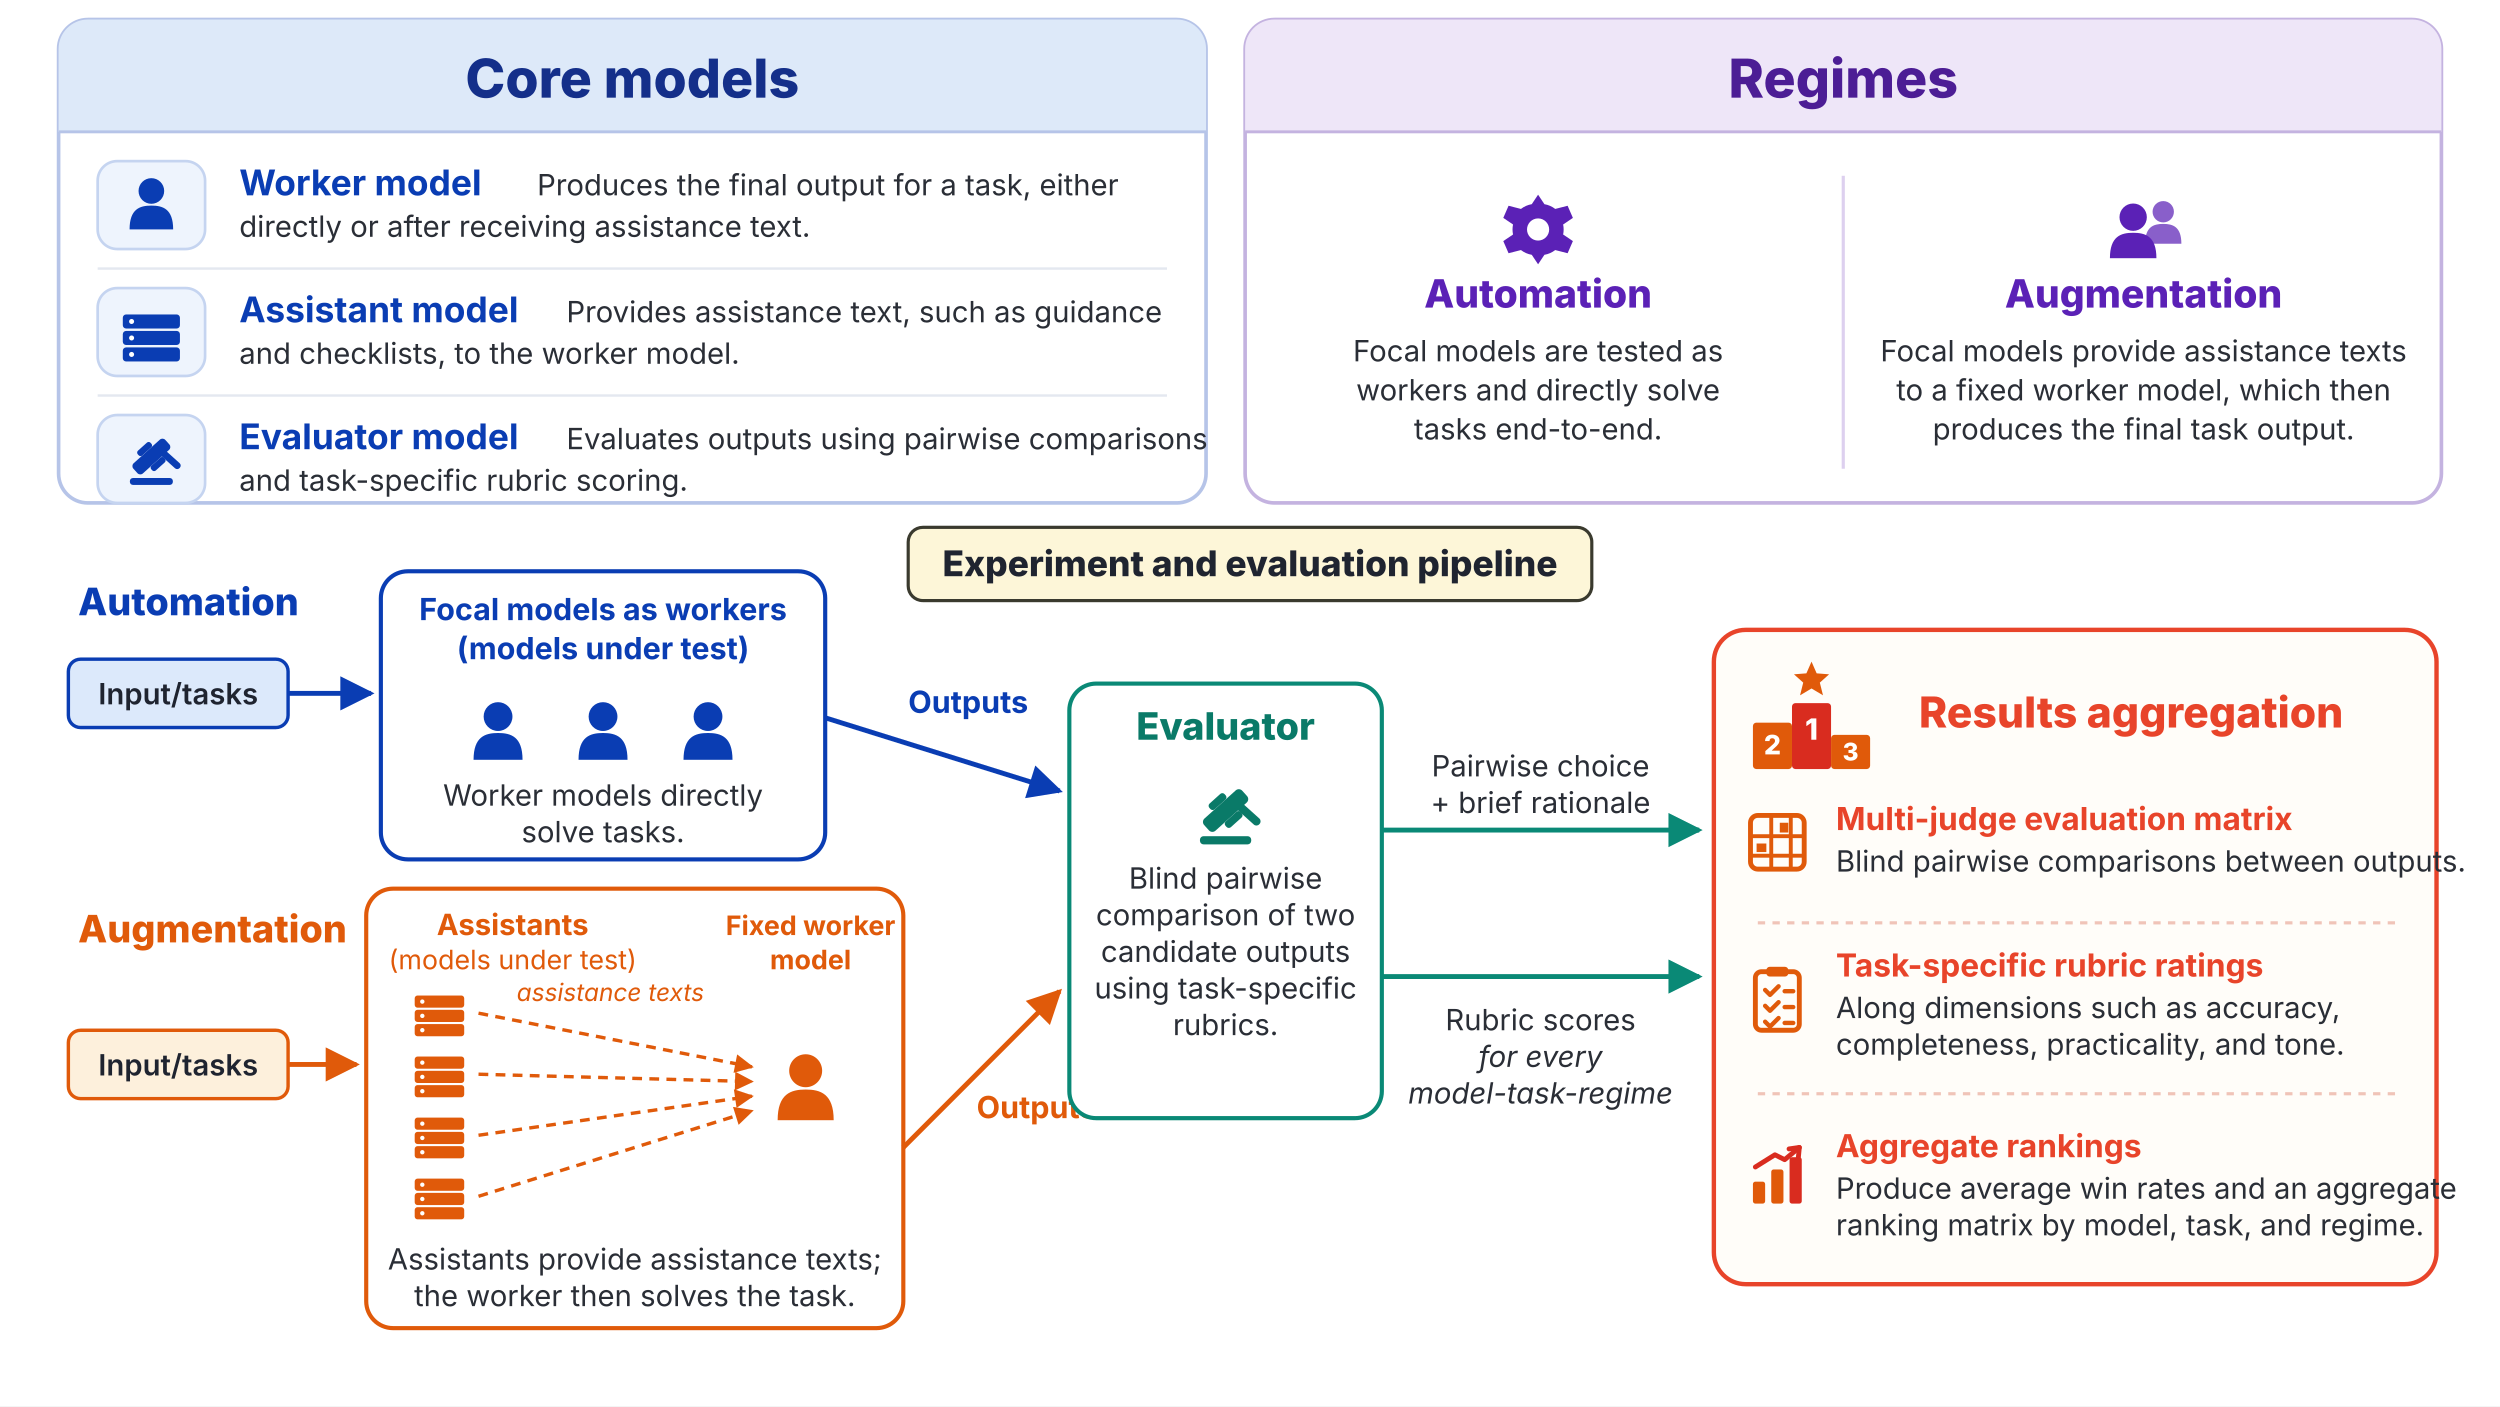
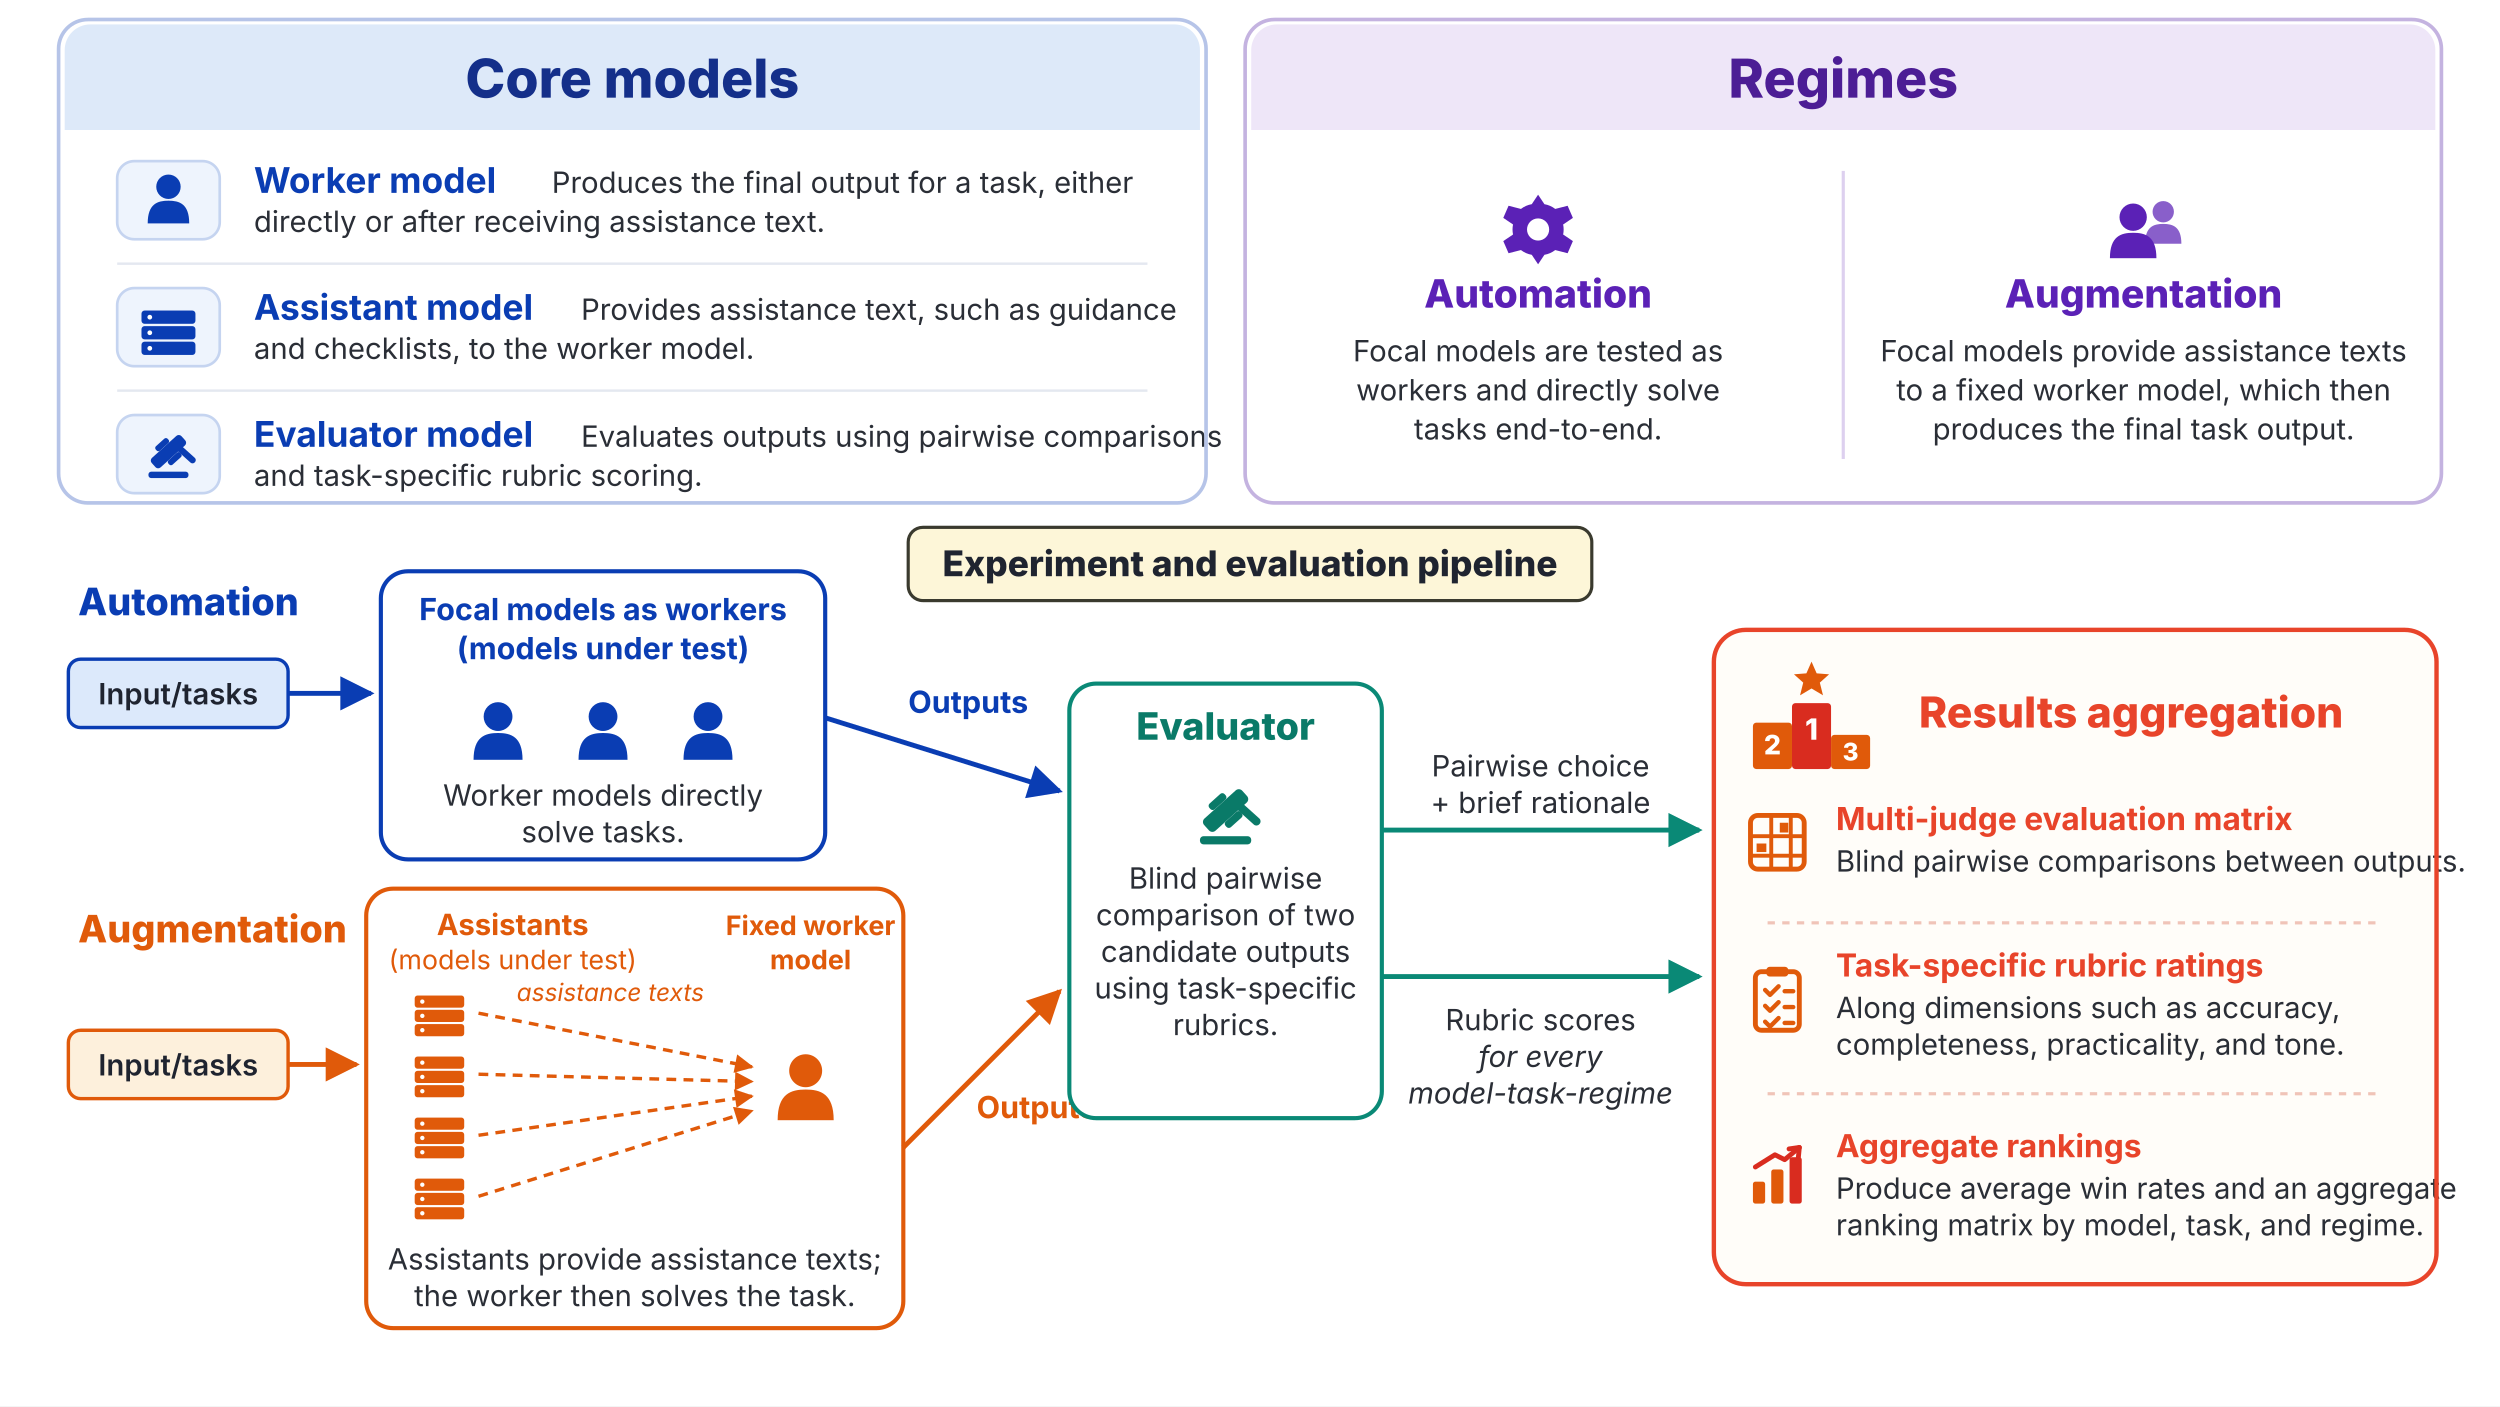
<svg xmlns="http://www.w3.org/2000/svg" viewBox="0 0 1024 576" width="1024" height="576" font-family="Inter, 'Helvetica Neue', Helvetica, Arial, sans-serif" role="img" aria-label="Experiment and evaluation pipeline: core models, regimes, automation and augmentation lanes, evaluator, and results aggregation">
  <defs>
    <marker id="arrBlue" viewBox="0 0 10 10" refX="9" refY="5" markerWidth="7" markerHeight="7" orient="auto-start-reverse">
      <path d="M0 0 L10 5 L0 10 z" fill="#0a3db3" />
    </marker>
    <marker id="arrOrange" viewBox="0 0 10 10" refX="9" refY="5" markerWidth="7" markerHeight="7" orient="auto-start-reverse">
      <path d="M0 0 L10 5 L0 10 z" fill="#e05a0a" />
    </marker>
    <marker id="arrOrangeSm" viewBox="0 0 10 10" refX="9" refY="5" markerWidth="5.5" markerHeight="5.5" orient="auto-start-reverse">
      <path d="M0 0 L10 5 L0 10 z" fill="#e05a0a" />
    </marker>
    <marker id="arrGreen" viewBox="0 0 10 10" refX="9" refY="5" markerWidth="7" markerHeight="7" orient="auto-start-reverse">
      <path d="M0 0 L10 5 L0 10 z" fill="#0a8976" />
    </marker>
    <g id="person">
      <circle cx="0" cy="-5.5" r="5" />
      <path d="M-8.5 9.5 C-8.5 1.5 -4.5 0.2 0 0.2 C4.5 0.2 8.5 1.5 8.5 9.5 Z" />
    </g>
    <g id="server">
      <rect x="-13" y="-8" width="26" height="6.4" rx="1.5" />
      <rect x="-13" y="-0.5" width="26" height="6.4" rx="1.5" />
      <rect x="-13" y="7" width="26" height="6.4" rx="1.5" />
      <circle cx="-9" cy="-4.8" r="1.15" fill="#fff" />
      <circle cx="-9" cy="2.7" r="1.15" fill="#fff" />
      <circle cx="-9" cy="10.2" r="1.15" fill="#fff" />
    </g>
    <g id="gavel">
      <g transform="rotate(-42)">
        <rect x="-10" y="-3.2" width="20" height="6.4" rx="1.8" />
        <rect x="-4" y="-6.2" width="8" height="3" rx="1.2" />
        <rect x="-4" y="3.2" width="8" height="3" rx="1.2" />
      </g>
      <rect x="1" y="-1" width="14" height="3.2" rx="1.5" transform="rotate(42 8 0.6)" />
      <rect x="-10" y="10" width="20" height="3.2" rx="1.4" />
    </g>
    <g id="gear">
      <path d="M0 -13.2 L2.4 -9.6 A9.2 9.2 0 0 1 6.5 -7.8 L11.2 -9 L13.2 -4.4 L9.5 -1.9 A9.4 9.4 0 0 1 9.5 1.9 L13.2 4.4 L11.2 9 L6.5 7.8 A9.2 9.2 0 0 1 2.4 9.6 L0 13.2 L-2.4 9.6 A9.2 9.2 0 0 1 -6.5 7.8 L-11.2 9 L-13.2 4.4 L-9.5 1.9 A9.4 9.4 0 0 1 -9.5 -1.9 L-13.2 -4.4 L-11.2 -9 L-6.5 -7.8 A9.2 9.2 0 0 1 -2.4 -9.6 Z" />
      <circle cx="0" cy="0" r="4.2" fill="#fff" />
    </g>
    <g id="people">
      <g opacity=".72" transform="translate(7.2,-2.2) scale(.78)">
        <circle cx="0" cy="-5.5" r="5" />
        <path d="M-8.5 9.5 C-8.5 1.5 -4.5 0.2 0 0.2 C4.5 0.2 8.5 1.5 8.5 9.5 Z" />
      </g>
      <g transform="translate(-3.8,1)">
        <circle cx="0" cy="-5.5" r="5" />
        <path d="M-8.5 9.5 C-8.5 1.5 -4.5 0.2 0 0.2 C4.5 0.2 8.5 1.5 8.5 9.5 Z" />
      </g>
    </g>
    <g id="podium">
      <path d="M0 -27 L2.1 -22.2 L7.2 -21.8 L3.4 -18.4 L4.7 -13.2 L0 -16 L-4.7 -13.2 L-3.4 -18.4 L-7.2 -21.8 L-2.1 -22.2 Z" fill="#e05a0a" />
      <rect x="-8" y="-10" width="16" height="27" rx="1.4" fill="#d92c1f" />
      <rect x="-24" y="-2" width="16" height="19" rx="1.4" fill="#e05a0a" />
      <rect x="8" y="3" width="16" height="14" rx="1.4" fill="#e05a0a" />
      <text x="0" y="5" text-anchor="middle" font-size="12" font-weight="800" fill="#fff">1</text>
      <text x="-16" y="11" text-anchor="middle" font-size="11" font-weight="800" fill="#fff">2</text>
      <text x="16" y="13.5" text-anchor="middle" font-size="10" font-weight="800" fill="#fff">3</text>
    </g>
    <g id="iconMatrix">
      <rect x="-11" y="-11" width="22" height="22" rx="3" fill="none" stroke="#e05a0a" stroke-width="2" />
      <line x1="-11" y1="-2.5" x2="11" y2="-2.5" stroke="#e05a0a" stroke-width="1.6" />
      <line x1="-11" y1="5.5" x2="11" y2="5.5" stroke="#e05a0a" stroke-width="1.6" />
      <line x1="-2.5" y1="-11" x2="-2.5" y2="11" stroke="#e05a0a" stroke-width="1.6" />
      <line x1="5.5" y1="-11" x2="5.5" y2="11" stroke="#e05a0a" stroke-width="1.6" />
      <rect x="-8.5" y="0.5" width="4" height="3.5" fill="#e05a0a" />
      <rect x="1" y="-8" width="3.5" height="4" fill="#e05a0a" />
    </g>
    <g id="iconChecklist">
      <rect x="-9" y="-12" width="18" height="24" rx="2.5" fill="none" stroke="#e05a0a" stroke-width="2" />
      <rect x="-4.5" y="-14" width="9" height="4" rx="1.4" fill="#e05a0a" />
      <path d="M-5 -4.5 L-3 -2.5 L0.5 -6" fill="none" stroke="#e05a0a" stroke-width="1.8" stroke-linecap="round" stroke-linejoin="round" />
      <line x1="3" y1="-4" x2="6.5" y2="-4" stroke="#e05a0a" stroke-width="1.8" stroke-linecap="round" />
      <path d="M-5 2 L-3 4 L0.5 0.5" fill="none" stroke="#e05a0a" stroke-width="1.8" stroke-linecap="round" stroke-linejoin="round" />
      <line x1="3" y1="2.5" x2="6.5" y2="2.5" stroke="#e05a0a" stroke-width="1.8" stroke-linecap="round" />
      <path d="M-5 8.5 L-3 10.5 L0.5 7" fill="none" stroke="#e05a0a" stroke-width="1.8" stroke-linecap="round" stroke-linejoin="round" />
      <line x1="3" y1="9" x2="6.5" y2="9" stroke="#e05a0a" stroke-width="1.8" stroke-linecap="round" />
    </g>
    <g id="iconChart">
      <rect x="-10" y="2" width="5" height="9" rx="1" fill="#e05a0a" />
      <rect x="-2.5" y="-3" width="5" height="14" rx="1" fill="#e05a0a" />
      <rect x="5" y="-8" width="5" height="19" rx="1" fill="#d92c1f" />
      <path d="M-9 -4 L-1 -9 L3 -7 L9 -12" fill="none" stroke="#d92c1f" stroke-width="2" stroke-linecap="round" stroke-linejoin="round" />
      <path d="M9 -12 l-4.2 .6 M9 -12 l-.4 4.2" fill="none" stroke="#d92c1f" stroke-width="2" stroke-linecap="round" />
    </g>
  </defs>
  <rect x="0" y="0" width="1024" height="576" fill="#ffffff" />
  <g>
-     <rect x="24" y="8" width="470" height="198" rx="12" fill="#ffffff" stroke="#b6c4e8" stroke-width="1.5" />
-     <path d="M36 8 h446 a12 12 0 0 1 12 12 v34 h-470 v-34 a12 12 0 0 1 12 -12 z" fill="#dde9f9" />
-     <line x1="24" y1="54" x2="494" y2="54" stroke="#b6c4e8" stroke-width="1.2" />
+     <rect x="24" y="8" width="470" height="198" rx="12" fill="#ffffff" />
+     <path d="M26.5 53.25 V20.5 A10.5 10.5 0 0 1 37 10 H481 A10.5 10.5 0 0 1 491.5 20.5 V53.25 Z" fill="#dde9f9" />
    <text x="259" y="40" text-anchor="middle" font-size="22" font-weight="800" fill="#142f8a">Core models</text>
-     <rect x="40" y="66" width="44" height="36" rx="8" fill="#eef4fd" stroke="#c5d4f0" stroke-width="1.1" />
-     <use href="#person" transform="translate(62,84) scale(1.05)" fill="#0a3db3" />
-     <text x="98" y="80" font-size="14.5" font-weight="700" fill="#0a3db3">Worker model</text>
-     <text x="220" y="80" font-size="12" fill="#2a2e36">Produces the final output for a task, either</text>
-     <text x="98" y="97" font-size="12" fill="#2a2e36">directly or after receiving assistance text.</text>
-     <line x1="40" y1="110" x2="478" y2="110" stroke="#e4e8f0" stroke-width="1" />
-     <rect x="40" y="118" width="44" height="36" rx="8" fill="#eef4fd" stroke="#c5d4f0" stroke-width="1.1" />
-     <use href="#server" transform="translate(62,136) scale(.9)" fill="#0a3db3" />
-     <text x="98" y="132" font-size="14.5" font-weight="700" fill="#0a3db3">Assistant model</text>
-     <text x="232" y="132" font-size="12" fill="#2a2e36">Provides assistance text, such as guidance</text>
-     <text x="98" y="149" font-size="12" fill="#2a2e36">and checklists, to the worker model.</text>
-     <line x1="40" y1="162" x2="478" y2="162" stroke="#e4e8f0" stroke-width="1" />
-     <rect x="40" y="170" width="44" height="36" rx="8" fill="#eef4fd" stroke="#c5d4f0" stroke-width="1.1" />
-     <use href="#gavel" transform="translate(62,187) scale(.88)" fill="#0a3db3" />
-     <text x="98" y="184" font-size="14.5" font-weight="700" fill="#0a3db3">Evaluator model</text>
-     <text x="232" y="184" font-size="12" fill="#2a2e36">Evaluates outputs using pairwise comparisons</text>
-     <text x="98" y="201" font-size="12" fill="#2a2e36">and task-specific rubric scoring.</text>
-   </g>
-   <g>
-     <rect x="510" y="8" width="490" height="198" rx="12" fill="#ffffff" stroke="#c4b3e0" stroke-width="1.5" />
-     <path d="M522 8 h466 a12 12 0 0 1 12 12 v34 h-490 v-34 a12 12 0 0 1 12 -12 z" fill="#eee6f8" />
-     <line x1="510" y1="54" x2="1000" y2="54" stroke="#c4b3e0" stroke-width="1.2" />
+     <rect x="48" y="66" width="42" height="32" rx="7" fill="#eef4fd" stroke="#c5d4f0" stroke-width="1.1" />
+     <use href="#person" transform="translate(69,82) scale(1)" fill="#0a3db3" />
+     <text x="104" y="79" font-size="14.5" font-weight="700" fill="#0a3db3">Worker model</text>
+     <text x="226" y="79" font-size="12" fill="#2a2e36">Produces the final output for a task, either</text>
+     <text x="104" y="95" font-size="12" fill="#2a2e36">directly or after receiving assistance text.</text>
+     <line x1="48" y1="108" x2="470" y2="108" stroke="#e4e8f0" stroke-width="1" />
+     <rect x="48" y="118" width="42" height="32" rx="7" fill="#eef4fd" stroke="#c5d4f0" stroke-width="1.1" />
+     <use href="#server" transform="translate(69,134) scale(.85)" fill="#0a3db3" />
+     <text x="104" y="131" font-size="14.5" font-weight="700" fill="#0a3db3">Assistant model</text>
+     <text x="238" y="131" font-size="12" fill="#2a2e36">Provides assistance text, such as guidance</text>
+     <text x="104" y="147" font-size="12" fill="#2a2e36">and checklists, to the worker model.</text>
+     <line x1="48" y1="160" x2="470" y2="160" stroke="#e4e8f0" stroke-width="1" />
+     <rect x="48" y="170" width="42" height="32" rx="7" fill="#eef4fd" stroke="#c5d4f0" stroke-width="1.1" />
+     <use href="#gavel" transform="translate(69,185) scale(.82)" fill="#0a3db3" />
+     <text x="104" y="183" font-size="14.5" font-weight="700" fill="#0a3db3">Evaluator model</text>
+     <text x="238" y="183" font-size="12" fill="#2a2e36">Evaluates outputs using pairwise comparisons</text>
+     <text x="104" y="199" font-size="12" fill="#2a2e36">and task-specific rubric scoring.</text>
+     <rect x="24" y="8" width="470" height="198" rx="12" fill="none" stroke="#b6c4e8" stroke-width="1.5" />
+   </g>
+   <g>
+     <rect x="510" y="8" width="490" height="198" rx="12" fill="#ffffff" />
+     <path d="M512.5 53.25 V20.5 A10.5 10.5 0 0 1 523 10 H987 A10.5 10.5 0 0 1 997.5 20.5 V53.25 Z" fill="#eee6f8" />
    <text x="755" y="40" text-anchor="middle" font-size="22" font-weight="800" fill="#4c1d95">Regimes</text>
-     <line x1="755" y1="72" x2="755" y2="192" stroke="#ddd0ef" stroke-width="1.3" />
+     <line x1="755" y1="70" x2="755" y2="188" stroke="#ddd0ef" stroke-width="1.3" />
    <use href="#gear" transform="translate(630,94) scale(1.08)" fill="#5b21b6" />
    <text x="630" y="126" text-anchor="middle" font-size="16" font-weight="800" fill="#5b21b6">Automation</text>
    <text x="630" y="148" text-anchor="middle" font-size="12" fill="#2a2e36">Focal models are tested as</text>
    <text x="630" y="164" text-anchor="middle" font-size="12" fill="#2a2e36">workers and directly solve</text>
    <text x="630" y="180" text-anchor="middle" font-size="12" fill="#2a2e36">tasks end-to-end.</text>
    <use href="#people" transform="translate(878,94) scale(1.12)" fill="#5b21b6" />
    <text x="878" y="126" text-anchor="middle" font-size="16" font-weight="800" fill="#5b21b6">Augmentation</text>
    <text x="878" y="148" text-anchor="middle" font-size="12" fill="#2a2e36">Focal models provide assistance texts</text>
    <text x="878" y="164" text-anchor="middle" font-size="12" fill="#2a2e36">to a fixed worker model, which then</text>
    <text x="878" y="180" text-anchor="middle" font-size="12" fill="#2a2e36">produces the final task output.</text>
+     <rect x="510" y="8" width="490" height="198" rx="12" fill="none" stroke="#c4b3e0" stroke-width="1.5" />
  </g>
  <g>
    <rect x="372" y="216" width="280" height="30" rx="6" fill="#fdf6d8" stroke="#3a3a2e" stroke-width="1.3" />
    <text x="512" y="236" text-anchor="middle" font-size="14.5" font-weight="800" fill="#1f2430">Experiment and evaluation pipeline</text>
  </g>
  <g>
    <text x="32" y="252" font-size="15.5" font-weight="800" fill="#0a3db3">Automation</text>
    <rect x="28" y="270" width="90" height="28" rx="5" fill="#dce9fb" stroke="#0a3db3" stroke-width="1.4" />
    <text x="73" y="288.5" text-anchor="middle" font-size="12" font-weight="600" fill="#1f2430">Input/tasks</text>
    <line x1="118" y1="284" x2="152" y2="284" stroke="#0a3db3" stroke-width="2" marker-end="url(#arrBlue)" />
-     <rect x="156" y="234" width="182" height="118" rx="11" fill="#ffffff" stroke="#0a3db3" stroke-width="1.7" />
+     <rect x="156" y="234" width="182" height="118" rx="11" fill="#ffffff" />
    <text x="247" y="254" text-anchor="middle" font-size="12.5" font-weight="700" fill="#0a3db3">Focal models as workers</text>
    <text x="247" y="270" text-anchor="middle" font-size="12.5" font-weight="700" fill="#0a3db3">(models under test)</text>
    <use href="#person" transform="translate(204,300) scale(1.18)" fill="#0a3db3" />
    <use href="#person" transform="translate(247,300) scale(1.18)" fill="#0a3db3" />
    <use href="#person" transform="translate(290,300) scale(1.18)" fill="#0a3db3" />
    <text x="247" y="330" text-anchor="middle" font-size="12" fill="#2a2e36">Worker models directly</text>
    <text x="247" y="345" text-anchor="middle" font-size="12" fill="#2a2e36">solve tasks.</text>
+     <rect x="156" y="234" width="182" height="118" rx="11" fill="none" stroke="#0a3db3" stroke-width="1.7" />
    <line x1="338" y1="294" x2="434" y2="324" stroke="#0a3db3" stroke-width="2" marker-end="url(#arrBlue)" />
    <text x="372" y="292" font-size="12.5" font-weight="700" fill="#0a3db3">Outputs</text>
  </g>
  <g>
    <text x="32" y="386" font-size="15.5" font-weight="800" fill="#e05a0a">Augmentation</text>
    <rect x="28" y="422" width="90" height="28" rx="5" fill="#fdf0dc" stroke="#e05a0a" stroke-width="1.4" />
    <text x="73" y="440.5" text-anchor="middle" font-size="12" font-weight="600" fill="#1f2430">Input/tasks</text>
    <line x1="118" y1="436" x2="146" y2="436" stroke="#e05a0a" stroke-width="2" marker-end="url(#arrOrange)" />
-     <rect x="150" y="364" width="220" height="180" rx="11" fill="#ffffff" stroke="#e05a0a" stroke-width="1.7" />
+     <rect x="150" y="364" width="220" height="180" rx="11" fill="#ffffff" />
    <text x="210" y="383" text-anchor="middle" font-size="12" font-weight="700" fill="#e05a0a">Assistants</text>
    <text x="210" y="397" text-anchor="middle" font-size="11" fill="#e05a0a">(models under test)</text>
    <text x="332" y="383" text-anchor="middle" font-size="11" font-weight="700" fill="#e05a0a">Fixed worker</text>
    <text x="332" y="397" text-anchor="middle" font-size="11" font-weight="700" fill="#e05a0a">model</text>
    <use href="#server" transform="translate(180,414) scale(.78)" fill="#e05a0a" />
    <use href="#server" transform="translate(180,439) scale(.78)" fill="#e05a0a" />
    <use href="#server" transform="translate(180,464) scale(.78)" fill="#e05a0a" />
    <use href="#server" transform="translate(180,489) scale(.78)" fill="#e05a0a" />
    <text x="250" y="410" text-anchor="middle" font-size="10" font-style="italic" fill="#e05a0a">assistance texts</text>
    <line x1="196" y1="415" x2="308" y2="437" stroke="#e05a0a" stroke-width="1.4" stroke-dasharray="4 3" marker-end="url(#arrOrangeSm)" />
    <line x1="196" y1="440" x2="308" y2="443" stroke="#e05a0a" stroke-width="1.4" stroke-dasharray="4 3" marker-end="url(#arrOrangeSm)" />
    <line x1="196" y1="465" x2="308" y2="449" stroke="#e05a0a" stroke-width="1.4" stroke-dasharray="4 3" marker-end="url(#arrOrangeSm)" />
    <line x1="196" y1="490" x2="308" y2="455" stroke="#e05a0a" stroke-width="1.4" stroke-dasharray="4 3" marker-end="url(#arrOrangeSm)" />
    <use href="#person" transform="translate(330,446) scale(1.35)" fill="#e05a0a" />
    <text x="260" y="520" text-anchor="middle" font-size="12" fill="#2a2e36">Assistants provide assistance texts;</text>
    <text x="260" y="535" text-anchor="middle" font-size="12" fill="#2a2e36">the worker then solves the task.</text>
+     <rect x="150" y="364" width="220" height="180" rx="11" fill="none" stroke="#e05a0a" stroke-width="1.7" />
    <line x1="370" y1="470" x2="434" y2="406" stroke="#e05a0a" stroke-width="2" marker-end="url(#arrOrange)" />
    <text x="400" y="458" font-size="12.5" font-weight="700" fill="#e05a0a">Outputs</text>
  </g>
  <g>
-     <rect x="438" y="280" width="128" height="178" rx="11" fill="#ffffff" stroke="#0a8976" stroke-width="1.7" />
+     <rect x="438" y="280" width="128" height="178" rx="11" fill="#ffffff" />
    <text x="502" y="303" text-anchor="middle" font-size="15.5" font-weight="800" fill="#0a7a68">Evaluator</text>
    <use href="#gavel" transform="translate(502,332) scale(1.05)" fill="#0a7a68" />
    <text x="502" y="364" text-anchor="middle" font-size="12" fill="#2a2e36">Blind pairwise</text>
    <text x="502" y="379" text-anchor="middle" font-size="12" fill="#2a2e36">comparison of two</text>
    <text x="502" y="394" text-anchor="middle" font-size="12" fill="#2a2e36">candidate outputs</text>
    <text x="502" y="409" text-anchor="middle" font-size="12" fill="#2a2e36">using task-specific</text>
    <text x="502" y="424" text-anchor="middle" font-size="12" fill="#2a2e36">rubrics.</text>
+     <rect x="438" y="280" width="128" height="178" rx="11" fill="none" stroke="#0a8976" stroke-width="1.7" />
    <line x1="566" y1="340" x2="696" y2="340" stroke="#0a8976" stroke-width="2" marker-end="url(#arrGreen)" />
    <line x1="566" y1="400" x2="696" y2="400" stroke="#0a8976" stroke-width="2" marker-end="url(#arrGreen)" />
    <text x="631" y="318" text-anchor="middle" font-size="12" fill="#2a2e36">Pairwise choice</text>
    <text x="631" y="333" text-anchor="middle" font-size="12" fill="#2a2e36">+ brief rationale</text>
    <text x="631" y="422" text-anchor="middle" font-size="12" fill="#2a2e36">Rubric scores</text>
    <text x="631" y="437" text-anchor="middle" font-size="12" font-style="italic" fill="#2a2e36">for every</text>
    <text x="631" y="452" text-anchor="middle" font-size="12" font-style="italic" fill="#2a2e36">model-task-regime</text>
  </g>
  <g>
-     <rect x="702" y="258" width="296" height="268" rx="13" fill="#fffdf9" stroke="#e8442a" stroke-width="1.8" />
+     <rect x="702" y="258" width="296" height="268" rx="13" fill="#fffdf9" />
    <use href="#podium" transform="translate(742,298)" />
    <text x="786" y="298" font-size="17.5" font-weight="800" fill="#e8442a">Results aggregation</text>
    <use href="#iconMatrix" transform="translate(728,345)" />
    <text x="752" y="340" font-size="13" font-weight="700" fill="#e8442a">Multi-judge evaluation matrix</text>
    <text x="752" y="357" font-size="12" fill="#2a2e36">Blind pairwise comparisons between outputs.</text>
-     <line x1="720" y1="378" x2="982" y2="378" stroke="#f0c4b8" stroke-width="1.3" stroke-dasharray="3 3" />
+     <line x1="724" y1="378" x2="976" y2="378" stroke="#f0c4b8" stroke-width="1.3" stroke-dasharray="3 3" />
    <use href="#iconChecklist" transform="translate(728,410)" />
    <text x="752" y="400" font-size="13" font-weight="700" fill="#e8442a">Task-specific rubric ratings</text>
    <text x="752" y="417" font-size="12" fill="#2a2e36">Along dimensions such as accuracy,</text>
    <text x="752" y="432" font-size="12" fill="#2a2e36">completeness, practicality, and tone.</text>
-     <line x1="720" y1="448" x2="982" y2="448" stroke="#f0c4b8" stroke-width="1.3" stroke-dasharray="3 3" />
+     <line x1="724" y1="448" x2="976" y2="448" stroke="#f0c4b8" stroke-width="1.3" stroke-dasharray="3 3" />
    <use href="#iconChart" transform="translate(728,482)" />
    <text x="752" y="474" font-size="13" font-weight="700" fill="#e8442a">Aggregate rankings</text>
    <text x="752" y="491" font-size="12" fill="#2a2e36">Produce average win rates and an aggregate</text>
    <text x="752" y="506" font-size="12" fill="#2a2e36">ranking matrix by model, task, and regime.</text>
+     <rect x="702" y="258" width="296" height="268" rx="13" fill="none" stroke="#e8442a" stroke-width="1.8" />
  </g>
</svg>
